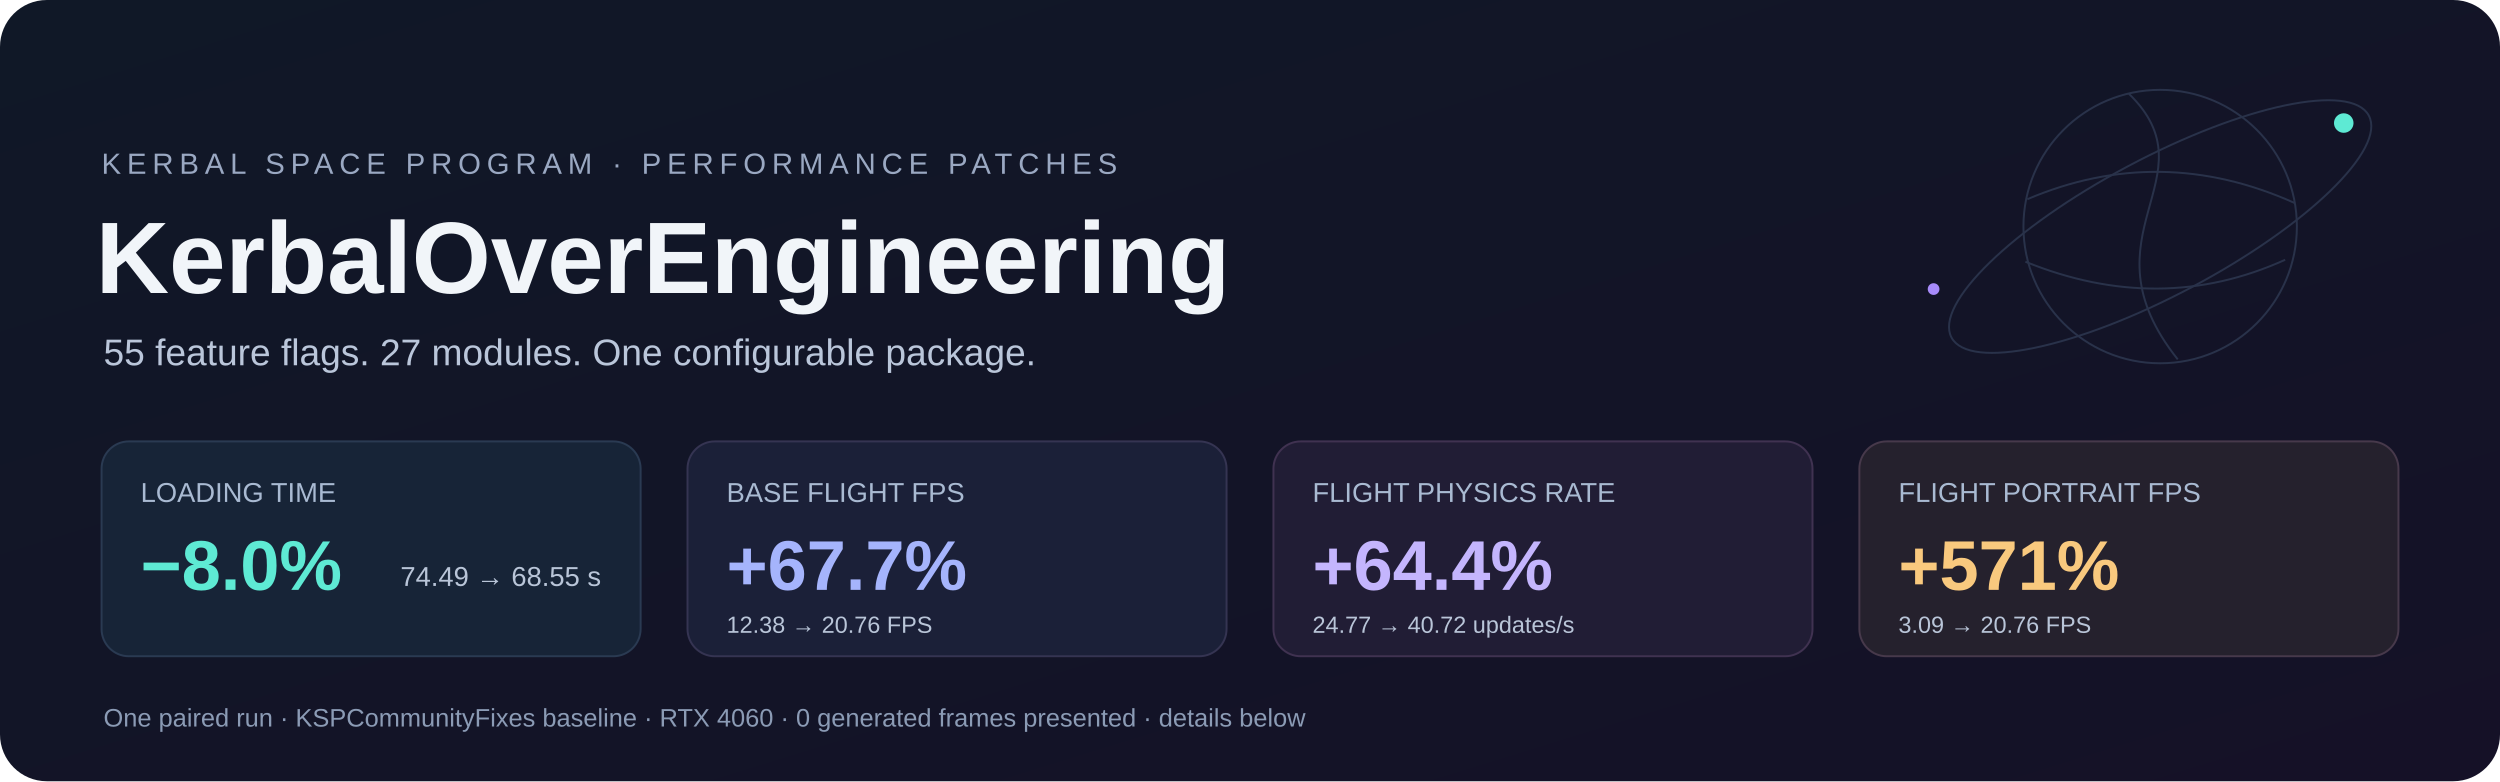
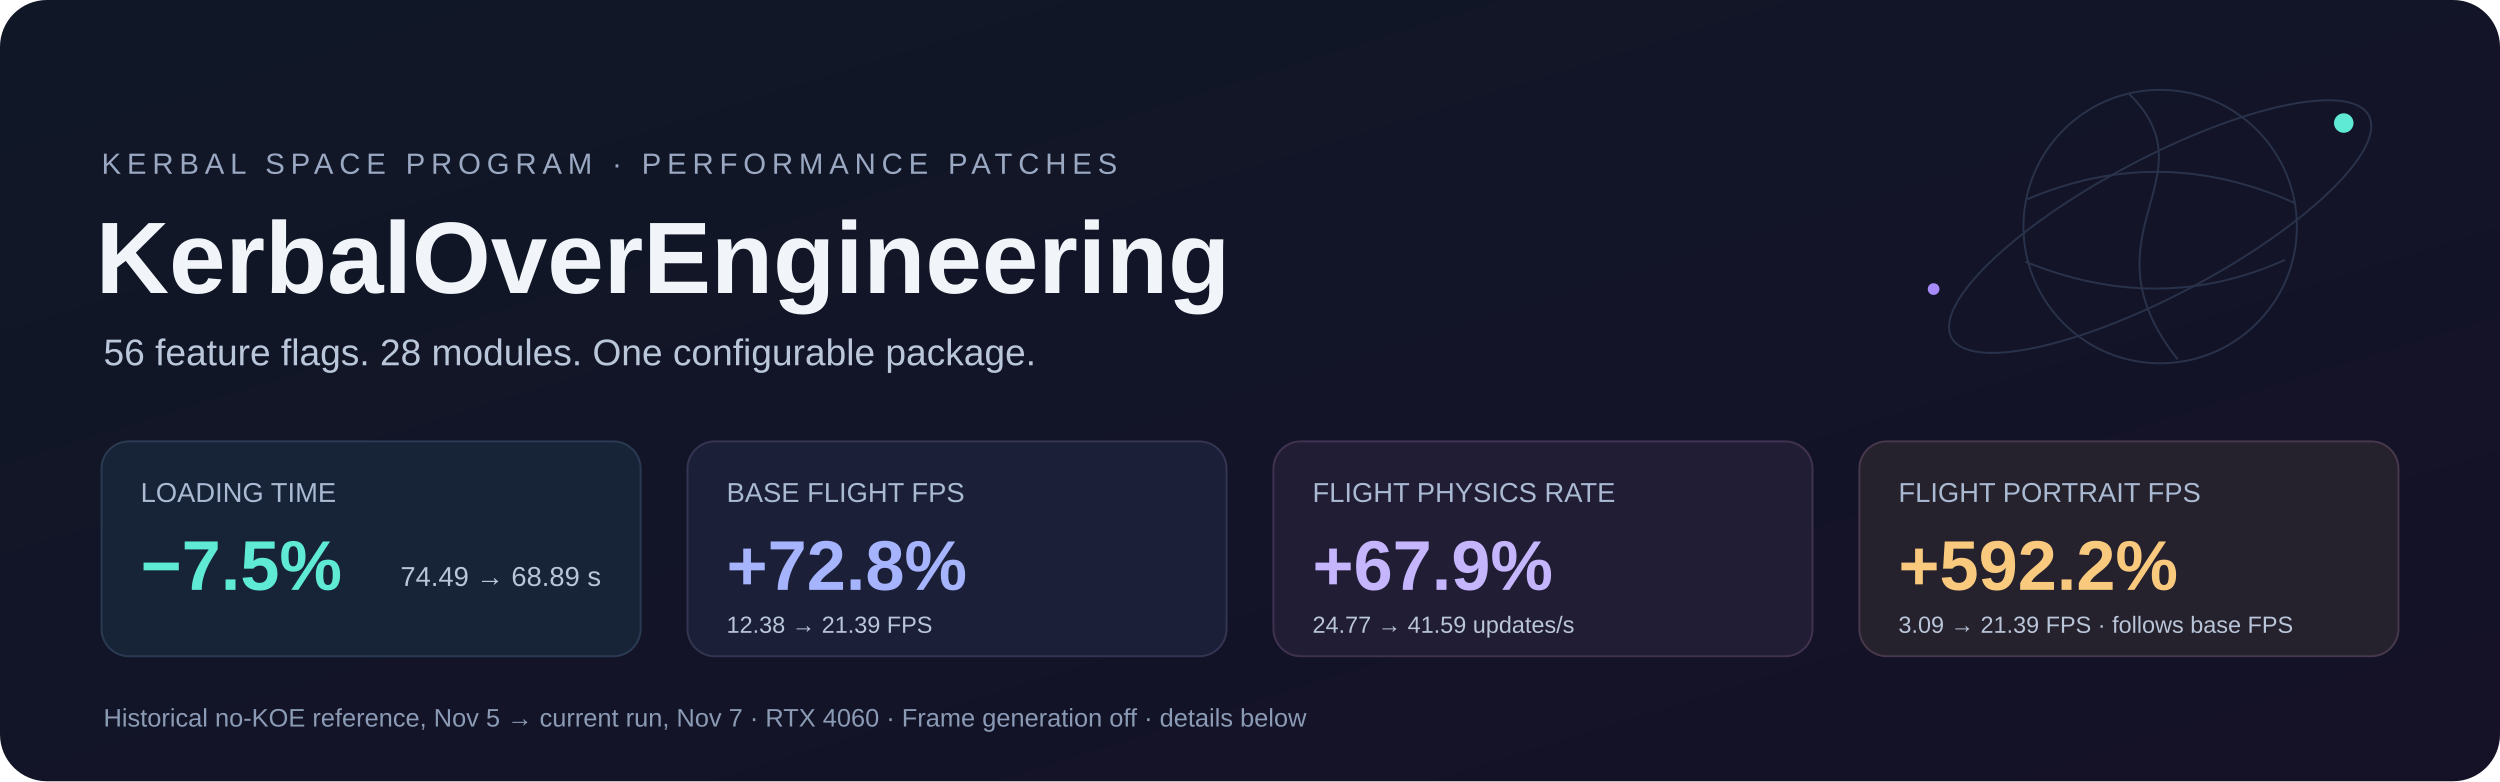
<svg xmlns="http://www.w3.org/2000/svg" width="1280" height="400" viewBox="0 0 1280 400" role="img" aria-labelledby="title desc">
  <defs>
    <linearGradient id="background" x2="1" y2="1">
      <stop stop-color="#101827" />
      <stop offset="1" stop-color="#151127" />
    </linearGradient>
    <linearGradient id="accent">
      <stop stop-color="#5eead4" />
      <stop offset="1" stop-color="#a78bfa" />
    </linearGradient>
  </defs>
  <rect width="1280" height="400" rx="24" fill="url(#background)" />
  <g fill="none" stroke="#29324a">
    <circle cx="1106" cy="116" r="70" />
    <ellipse cx="1106" cy="116" rx="121" ry="35" transform="rotate(-28 1106 116)" />
    <path d="M1090 48 C1134 91 1064 120 1115 184" />
    <path d="M1038 102 Q1106 73 1175 104 M1037 134 Q1106 162 1170 133" />
  </g>
  <circle cx="1200" cy="63" r="5" fill="#5eead4" />
  <circle cx="990" cy="148" r="3" fill="#a78bfa" />
  <path d="M53 50 H117" stroke="url(#accent)" stroke-width="4" stroke-linecap="round" />
  <g font-family="Segoe UI,Arial,sans-serif">
    <text x="52" y="89" fill="#9aa8c2" font-size="15" letter-spacing="3">KERBAL SPACE PROGRAM · PERFORMANCE PATCHES</text>
    <text x="49" y="150" fill="#f1f5f9" font-size="52" font-weight="700">KerbalOverEngineering</text>
-     <text x="53" y="187" fill="#bac6da" font-size="19">55 feature flags. 27 modules. One configurable package.</text>
+     <text x="53" y="187" fill="#bac6da" font-size="19">56 feature flags. 28 modules. One configurable package.</text>
    <g transform="translate(52 226)">
      <rect width="276" height="110" rx="14" fill="#172437" stroke="#2a3a52" />
      <text x="20" y="31" fill="#a9bad2" font-size="14">LOADING TIME</text>
-       <text x="20" y="76" fill="#5eead4" font-size="36" font-weight="700">−8.0%</text>
-       <text x="153" y="74" fill="#b9c5d8" font-size="14">74.49 → 68.55 s</text>
+       <text x="20" y="76" fill="#5eead4" font-size="36" font-weight="700">−7.5%</text>
+       <text x="153" y="74" fill="#b9c5d8" font-size="14">74.49 → 68.89 s</text>
    </g>
    <g transform="translate(352 226)">
      <rect width="276" height="110" rx="14" fill="#1b2038" stroke="#353452" />
      <text x="20" y="31" fill="#a9bad2" font-size="14">BASE FLIGHT FPS</text>
-       <text x="20" y="76" fill="#a5b4fc" font-size="36" font-weight="700">+67.7%</text>
-       <text x="20" y="98" fill="#b9c5d8" font-size="12">12.38 → 20.76 FPS</text>
+       <text x="20" y="76" fill="#a5b4fc" font-size="36" font-weight="700">+72.8%</text>
+       <text x="20" y="98" fill="#b9c5d8" font-size="12">12.38 → 21.39 FPS</text>
    </g>
    <g transform="translate(652 226)">
      <rect width="276" height="110" rx="14" fill="#211d35" stroke="#403251" />
      <text x="20" y="31" fill="#a9bad2" font-size="14">FLIGHT PHYSICS RATE</text>
-       <text x="20" y="76" fill="#c4b5fd" font-size="36" font-weight="700">+64.4%</text>
-       <text x="20" y="98" fill="#b9c5d8" font-size="12">24.77 → 40.72 updates/s</text>
+       <text x="20" y="76" fill="#c4b5fd" font-size="36" font-weight="700">+67.9%</text>
+       <text x="20" y="98" fill="#b9c5d8" font-size="12">24.77 → 41.59 updates/s</text>
    </g>
    <g transform="translate(952 226)">
      <rect width="276" height="110" rx="14" fill="#25212d" stroke="#47394b" />
      <text x="20" y="31" fill="#a9bad2" font-size="14">FLIGHT PORTRAIT FPS</text>
-       <text x="20" y="76" fill="#f9c97e" font-size="36" font-weight="700">+571%</text>
-       <text x="20" y="98" fill="#b9c5d8" font-size="12">3.09 → 20.76 FPS</text>
+       <text x="20" y="76" fill="#f9c97e" font-size="36" font-weight="700">+592.2%</text>
+       <text x="20" y="98" fill="#b9c5d8" font-size="12">3.09 → 21.39 FPS · follows base FPS</text>
    </g>
-     <text x="53" y="372" fill="#8b9bb5" font-size="13">One paired run · KSPCommunityFixes baseline · RTX 4060 · 0 generated frames presented · details below</text>
+     <text x="53" y="372" fill="#8b9bb5" font-size="13">Historical no-KOE reference, Nov 5 → current run, Nov 7 · RTX 4060 · Frame generation off · details below</text>
  </g>
</svg>
